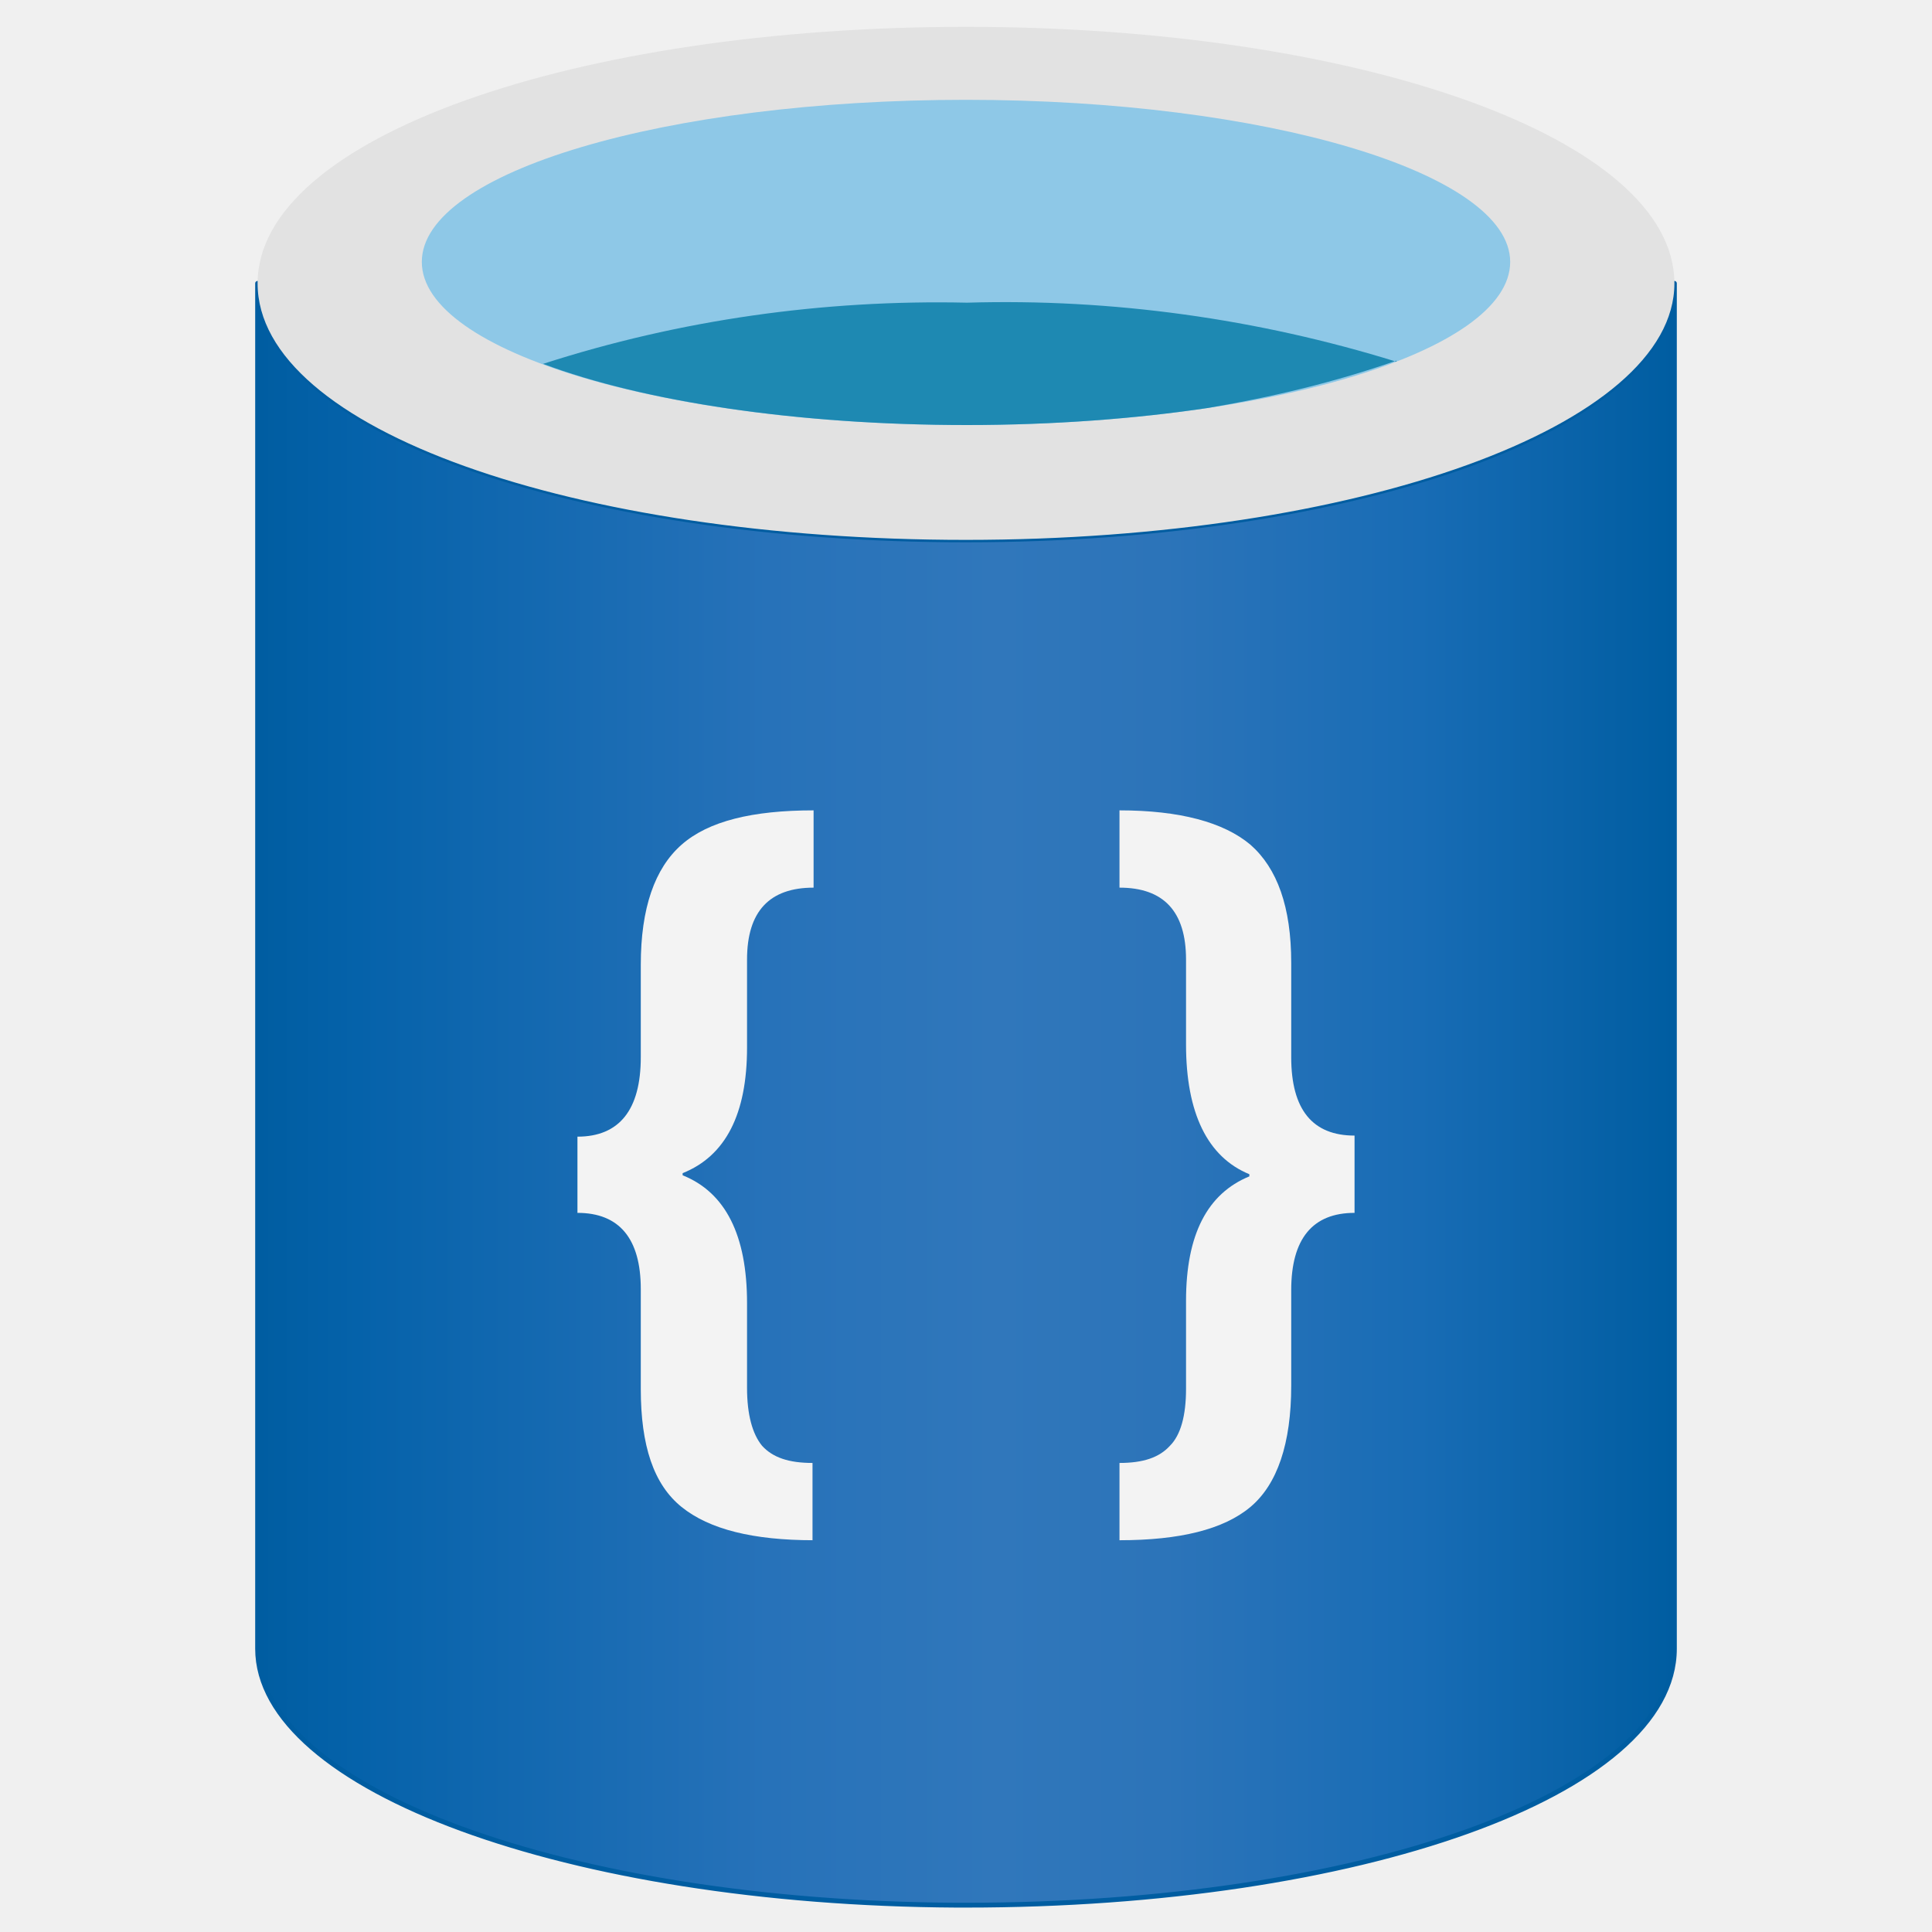
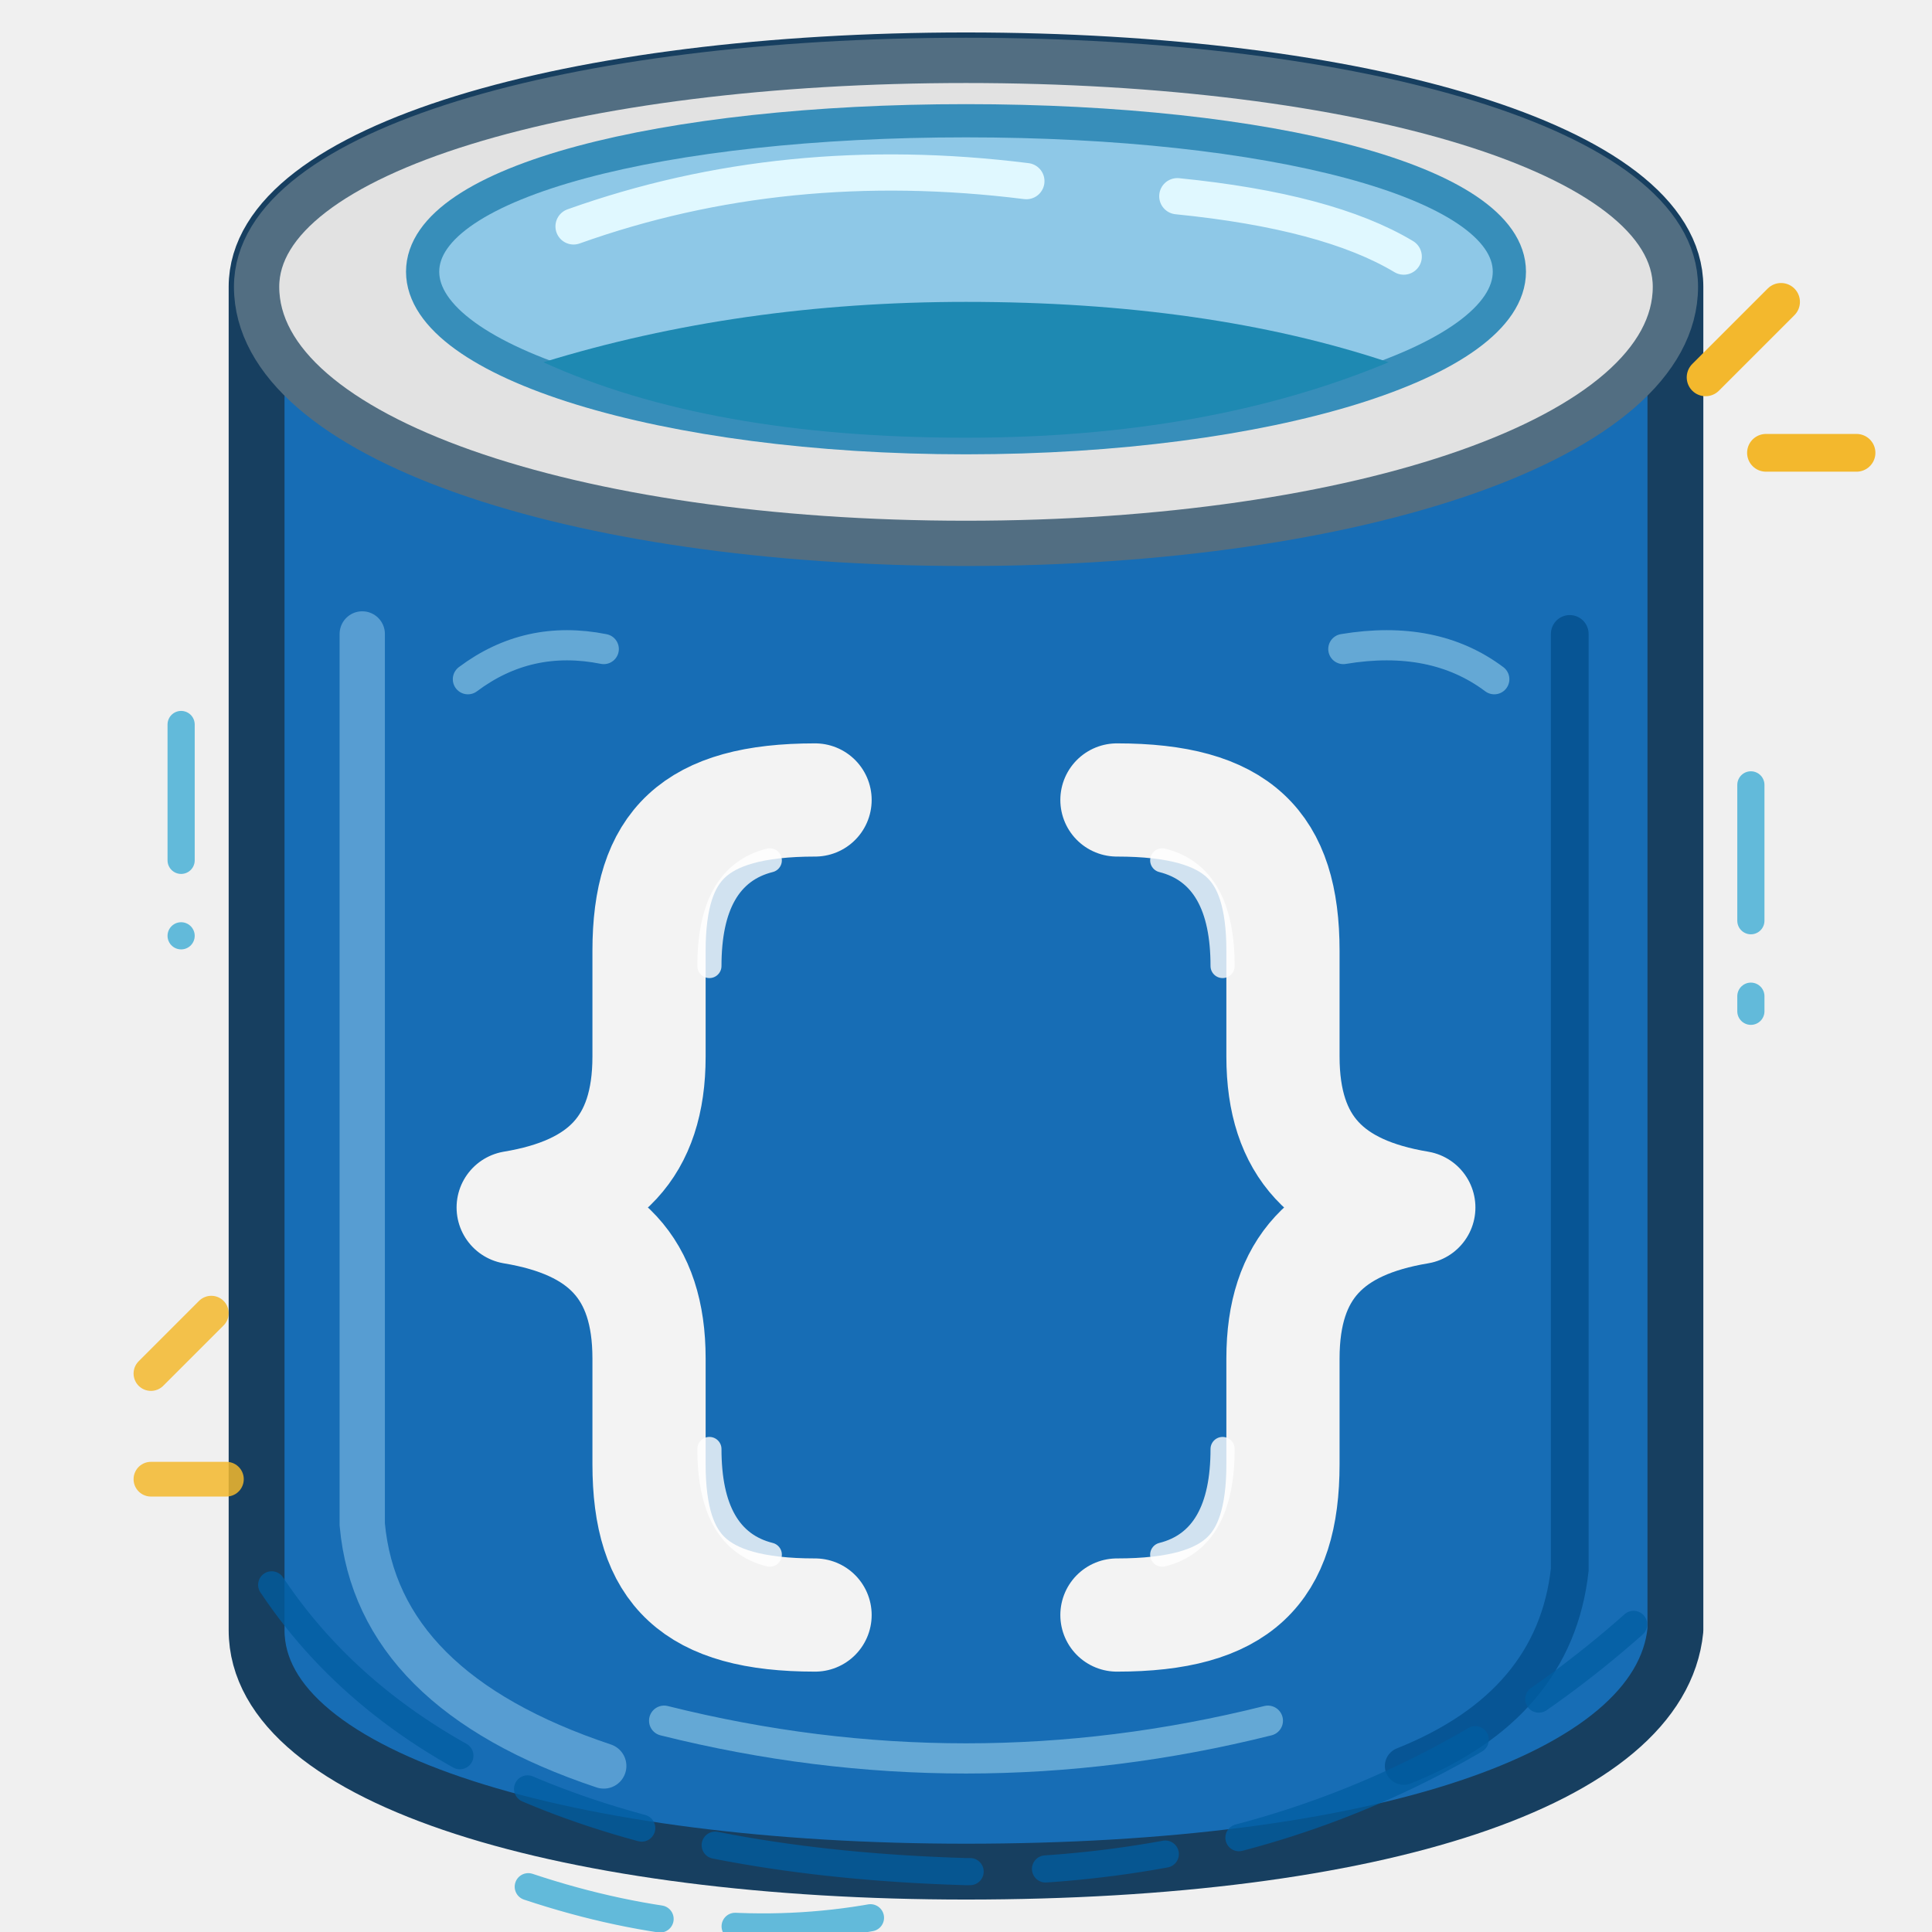
- <svg xmlns="http://www.w3.org/2000/svg" width="128" height="128" viewBox="0 0 128 128">
-   <defs>
-     <linearGradient id="documentDbGradient" x1="1188.4" y1="2085.96" x2="1201.6" y2="2085.96" gradientTransform="translate(-1186 -2075.77)" gradientUnits="userSpaceOnUse">
-       <stop offset="0" stop-color="#005da1" />
-       <stop offset=".07" stop-color="#0562aa" />
-       <stop offset=".36" stop-color="#2772b9" />
-       <stop offset=".52" stop-color="#3077bb" />
-       <stop offset=".64" stop-color="#2c74b9" />
-       <stop offset=".82" stop-color="#186cb5" />
-       <stop offset="1" stop-color="#005da1" />
-     </linearGradient>
-   </defs>
-   <g transform="scale(7.111111)" stroke-linecap="round" stroke-linejoin="round">
-     <path d="M9,5.03c-3.64,0-6.6-1.03-6.6-2.39v12.72c0,1.31,2.9,2.37,6.51,2.39h.09c3.64,0,6.6-1.03,6.6-2.39V2.64c0,1.33-2.96,2.39-6.6,2.39h0Z" fill="url(#documentDbGradient)" stroke="#005da1" stroke-width=".045" />
-     <path d="M15.6,2.64c0,1.33-2.96,2.39-6.6,2.39S2.4,4,2.4,2.64,5.36.25,9,.25s6.6,1.03,6.6,2.39" fill="#e2e2e2" />
-     <path d="M14.07,2.44c0,.84-2.28,1.52-5.07,1.52s-5.07-.68-5.07-1.52,2.28-1.51,5.07-1.51,5.07.68,5.07,1.51" fill="#8ec8e7" />
-     <path d="M13.01,3.37c-1.29-.4-2.65-.59-4-.55-1.34-.03-2.68.16-3.95.57.93.35,2.36.57,3.95.57.81,0,1.58-.06,2.25-.16.59-.1,1.18-.24,1.75-.44h0Z" fill="#1e89b2" />
-     <g>
-       <path d="M7.58,14.35c-.56,0-.97-.1-1.23-.31-.26-.21-.38-.57-.38-1.1v-.93c0-.47-.2-.71-.59-.71v-.71c.39,0,.59-.25.59-.74v-.86c0-.53.13-.9.38-1.12s.66-.32,1.23-.32v.72c-.41,0-.62.22-.62.67v.82c0,.62-.2,1.01-.6,1.17v.02c.4.16.6.56.6,1.19v.79c0,.25.05.43.14.54.1.11.25.16.47.16v.72h0Z" fill="#f3f3f3" />
-       <path d="M12.62,11.3c-.39,0-.59.24-.59.72v.89c0,.54-.13.92-.38,1.13-.25.21-.66.31-1.22.31v-.72c.22,0,.37-.05.47-.16.1-.1.15-.28.15-.53v-.82c0-.62.2-1,.59-1.16v-.02c-.39-.16-.59-.57-.59-1.21v-.79c0-.45-.21-.67-.62-.67v-.72c.56,0,.97.11,1.22.32.25.22.38.58.38,1.1v.88c0,.49.2.73.59.73v.71h0Z" fill="#f3f3f3" />
-     </g>
-   </g>
+ <svg xmlns="http://www.w3.org/2000/svg" width="128" height="128" viewBox="0 0 128 128" fill="none">
+   <path d="M17 19            C17 10 38 4 64 4            C90 4 111 10 111 19            L111 108            C110 118 91 124 64 124            C38 124 17 118 17 108 Z" fill="#176DB5" stroke="#173F60" stroke-width="3.7" stroke-linecap="round" stroke-linejoin="round" />
+   <path d="M17 19            C17 10 38 4 64 4            C90 4 111 10 111 19            C111 29 90 36 64 36            C38 36 17 29 17 19 Z" fill="#E2E2E2" stroke="#526E82" stroke-width="3" />
+   <path d="M28 18            C28 12 44 8 64 8            C84 8 100 12 100 18            C100 24 84 29 64 29            C44 29 28 24 28 18 Z" fill="#8EC8E7" stroke="#378EBA" stroke-width="2.2" />
+   <path d="M36 24            Q49 20 64 20            Q80 20 92 24            Q80 29 64 29            Q47 29 36 24 Z" fill="#1E89B2" />
+   <path d="M38 15 Q52 10 68 12            M78 13 Q88 14 93 17" stroke="#E0F8FF" stroke-width="2.4" stroke-linecap="round" />
+   <path d="M24 42 L24 101 Q25 112 40 117" stroke="#67A9D9" stroke-width="3" stroke-linecap="round" opacity=".8" />
+   <path d="M104 42 L104 104 Q103 113 93 117" stroke="#004B88" stroke-width="2.5" stroke-linecap="round" opacity=".7" />
+   <path d="M18 105 Q30 123 64 124 Q91 124 110 106" stroke="#005DA1" stroke-width="1.8" stroke-linecap="round" stroke-dasharray="17 5 8 5" opacity=".75" />
+   <path d="M54 53            C46 53 43 56 43 63            L43 70            C43 76 40 79 34 80            C40 81 43 84 43 90            L43 97            C43 104 46 107 54 107" stroke="#F3F3F3" stroke-width="7.5" stroke-linecap="round" stroke-linejoin="round" />
+   <path d="M74 53            C82 53 85 56 85 63            L85 70            C85 76 88 79 94 80            C88 81 85 84 85 90            L85 97            C85 104 82 107 74 107" stroke="#F3F3F3" stroke-width="7.5" stroke-linecap="round" stroke-linejoin="round" />
+   <path d="M51 57 Q47 58 47 64            M47 96 Q47 102 51 103            M77 57 Q81 58 81 64            M81 96 Q81 102 77 103" stroke="#FFFFFF" stroke-width="1.6" stroke-linecap="round" opacity=".8" />
+   <path d="M31 45 Q35 42 40 43            M89 43 Q95 42 99 45            M44 114 Q64 119 84 114" stroke="#8EC8E7" stroke-width="2" stroke-linecap="round" opacity=".65" />
+   <path d="M12 48 L12 62            M116 52 L116 67            M35 125 Q47 129 58 127" stroke="#159DCE" stroke-width="1.8" stroke-linecap="round" stroke-dasharray="9 5" opacity=".65" />
+   <path d="M113 25 L118 20            M117 30 L123 30" stroke="#F3B82D" stroke-width="2.5" stroke-linecap="round" />
+   <path d="M10 91 L14 87            M10 98 L15 98" stroke="#F3B82D" stroke-width="2.3" stroke-linecap="round" opacity=".85" />
</svg>
